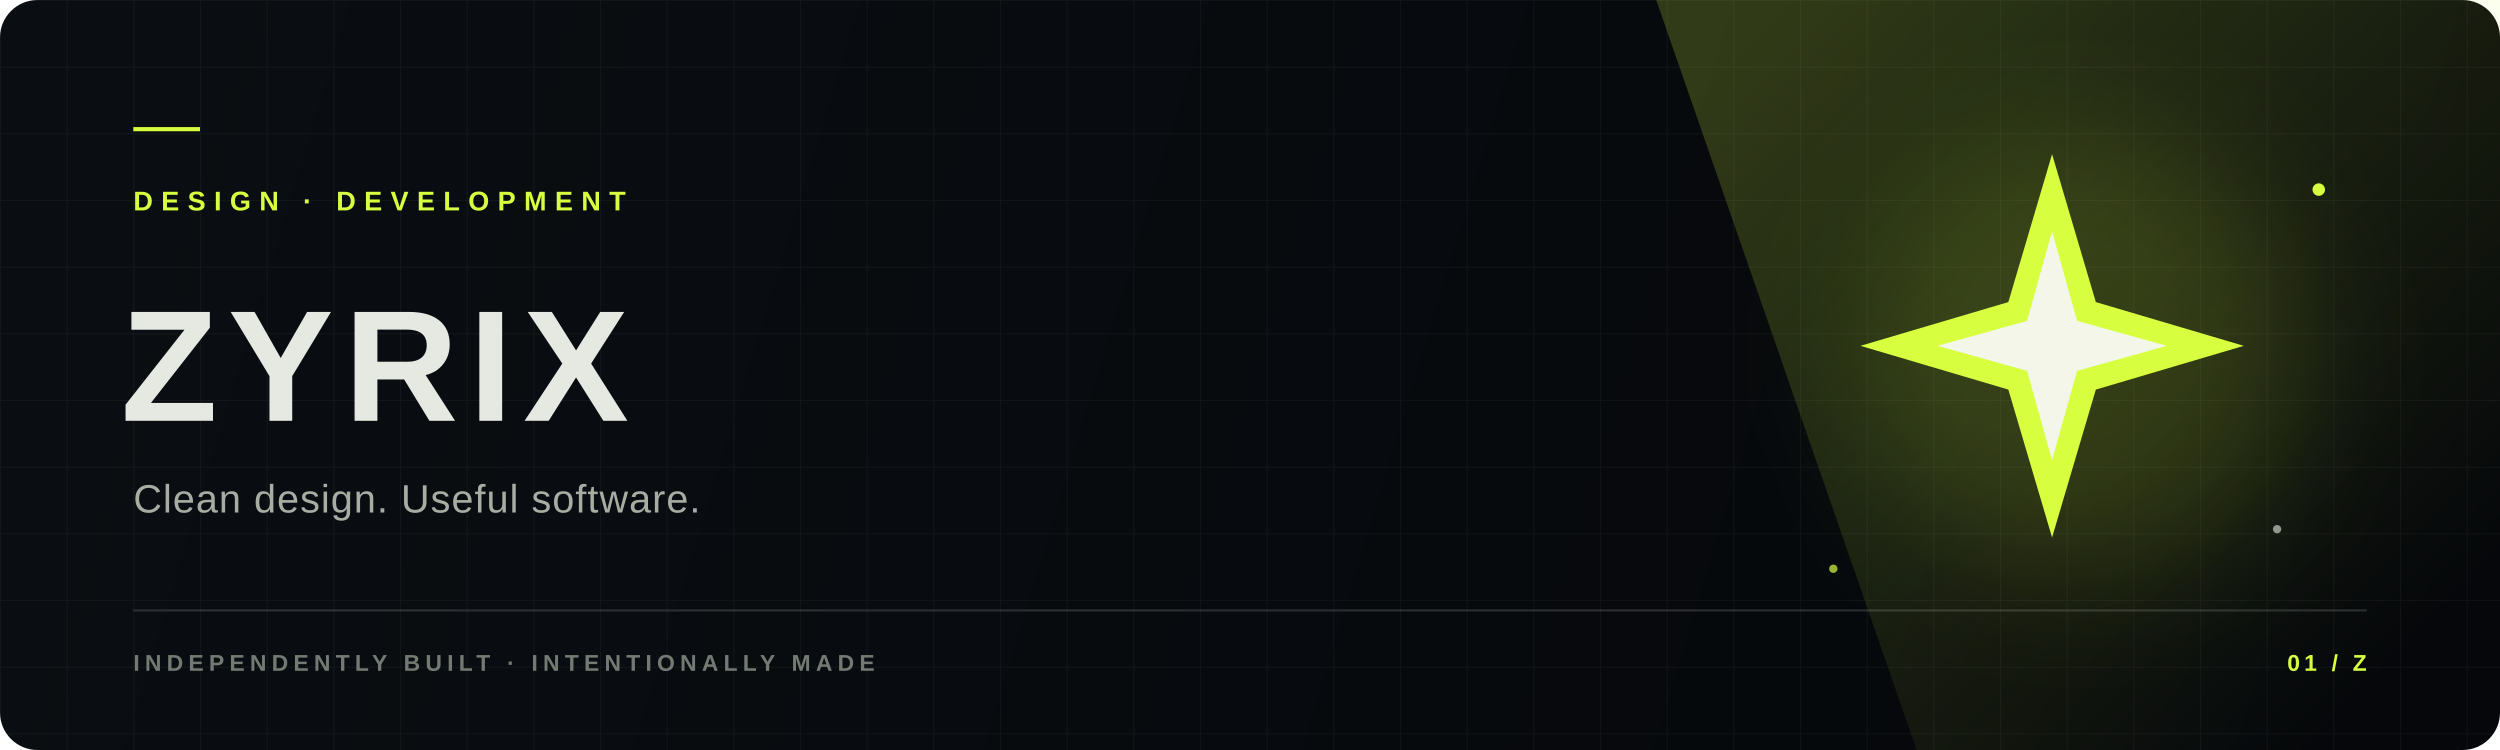
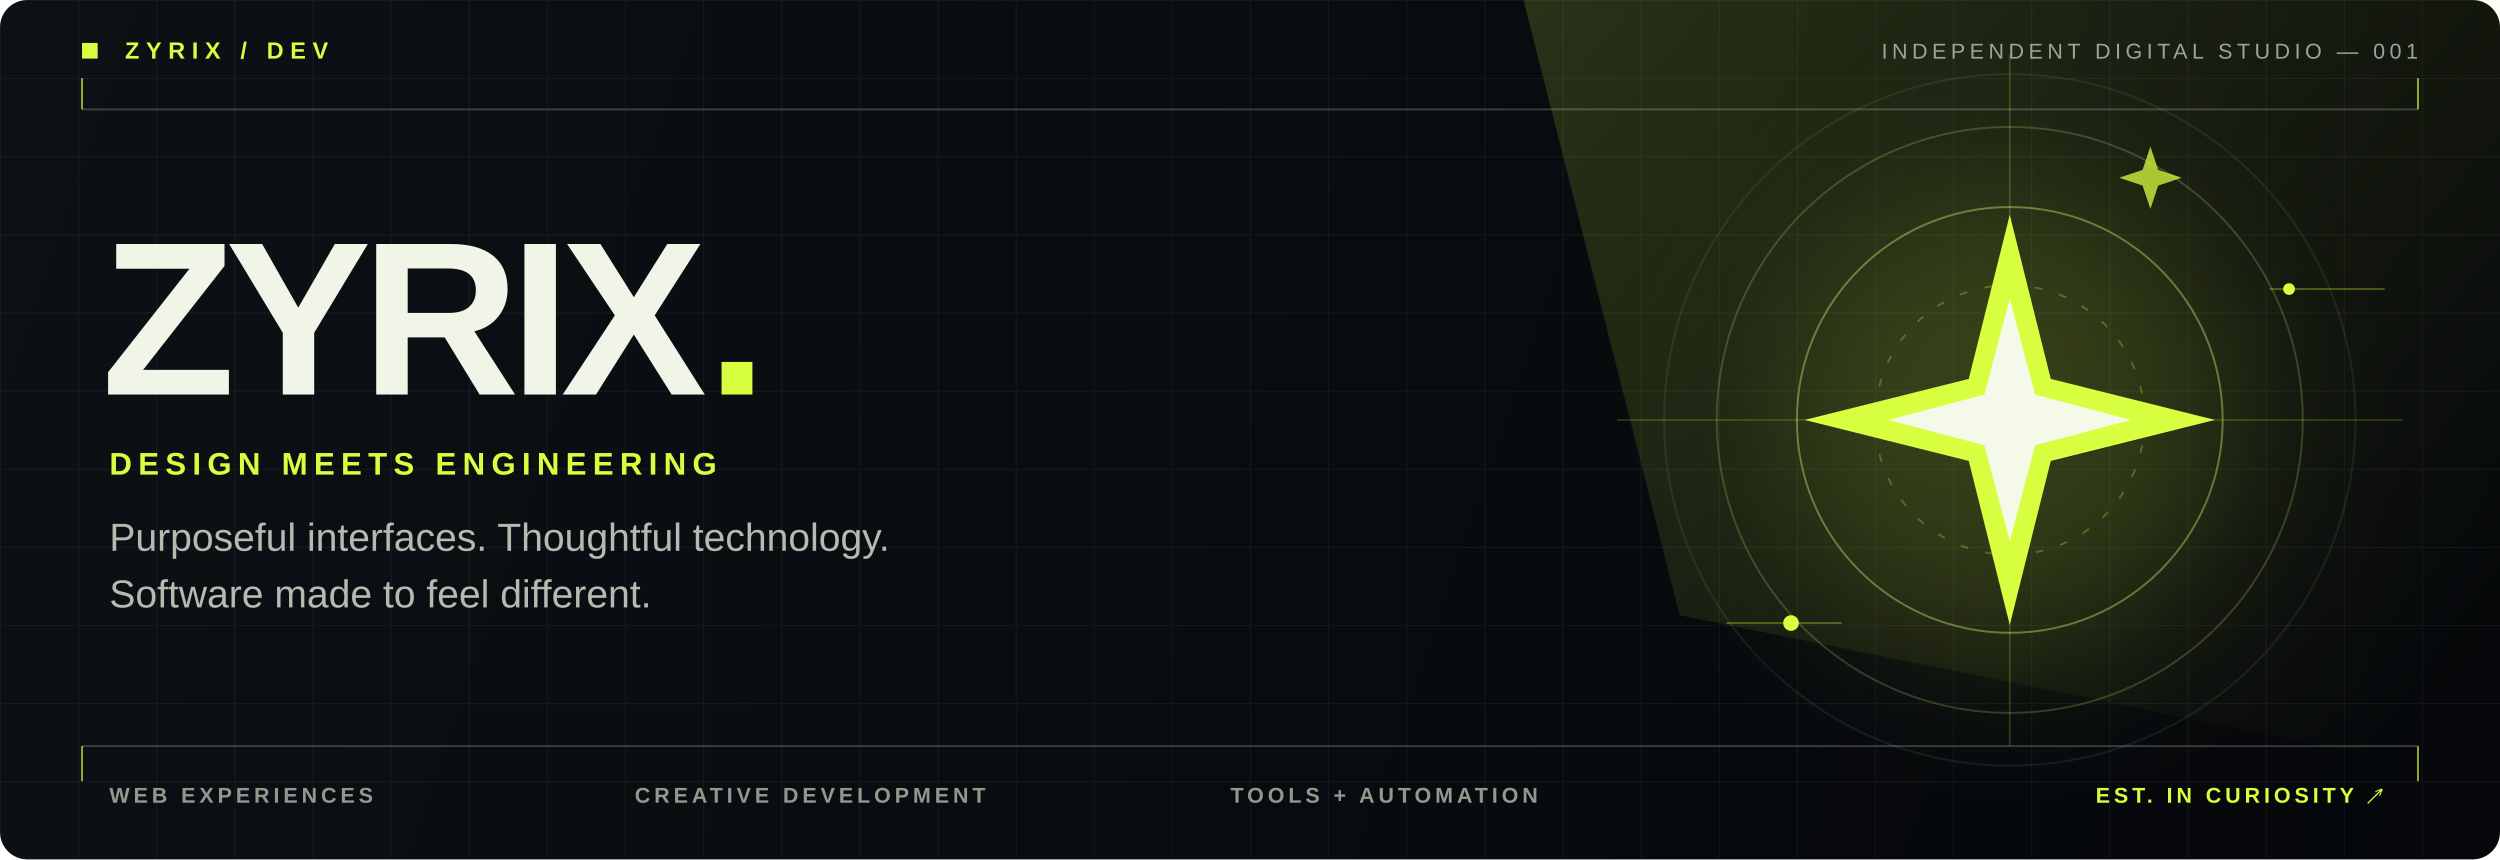
- <svg xmlns="http://www.w3.org/2000/svg" width="1200" height="360" viewBox="0 0 1200 360" fill="none">
+ <svg xmlns="http://www.w3.org/2000/svg" width="1280" height="440" viewBox="0 0 1280 440" fill="none" role="img" aria-labelledby="title desc">
  <defs>
-     <linearGradient id="bg" x1="40" y1="20" x2="1160" y2="360" gradientUnits="userSpaceOnUse">
-       <stop stop-color="#0A0E12" />
+     <linearGradient id="bg" x1="0" y1="0" x2="1280" y2="440" gradientUnits="userSpaceOnUse">
+       <stop stop-color="#0C1115" />
      <stop offset="1" stop-color="#05070A" />
    </linearGradient>
-     <linearGradient id="beam" x1="820" y1="36" x2="1130" y2="340" gradientUnits="userSpaceOnUse">
-       <stop stop-color="#D7FF3F" stop-opacity=".20" />
+     <linearGradient id="accent" x1="775" y1="0" x2="1240" y2="380" gradientUnits="userSpaceOnUse">
+       <stop stop-color="#D7FF3F" stop-opacity=".16" />
      <stop offset="1" stop-color="#D7FF3F" stop-opacity="0" />
    </linearGradient>
-     <pattern id="grid" width="32" height="32" patternUnits="userSpaceOnUse">
-       <path d="M32 0H0V32" stroke="#E6E9E2" stroke-opacity=".045" />
+     <pattern id="grid" width="40" height="40" patternUnits="userSpaceOnUse">
+       <path d="M40 0H0V40" stroke="#E6E9E2" stroke-opacity=".052" stroke-width="1" />
    </pattern>
-     <filter id="glow" x="780" y="20" width="400" height="360" color-interpolation-filters="sRGB" filterUnits="userSpaceOnUse">
-       <feGaussianBlur stdDeviation="30" />
+     <filter id="blur" x="-75%" y="-75%" width="250%" height="250%">
+       <feGaussianBlur stdDeviation="40" />
    </filter>
  </defs>
-   <rect width="1200" height="360" rx="18" fill="url(#bg)" />
-   <rect width="1200" height="360" rx="18" fill="url(#grid)" />
-   <path d="M795 0h405v360H920L795 0Z" fill="url(#beam)" />
-   <circle cx="1000" cy="170" r="105" fill="#D7FF3F" fill-opacity=".14" filter="url(#glow)" />
-   <path d="M985 74 1006 145 1077 166 1006 187 985 258 964 187 893 166 964 145 985 74Z" fill="#D7FF3F" />
-   <path d="M985 111 997 154 1040 166 997 178 985 221 973 178 930 166 973 154 985 111Z" fill="#F3F6E9" />
-   <circle cx="1113" cy="91" r="3" fill="#D7FF3F" />
-   <circle cx="1093" cy="254" r="2" fill="#E6E9E2" fill-opacity=".6" />
-   <circle cx="880" cy="273" r="2" fill="#D7FF3F" fill-opacity=".7" />
-   <path d="M64 62h32" stroke="#D7FF3F" stroke-width="2" />
-   <text x="64" y="101" fill="#D7FF3F" font-family="Arial, Helvetica, sans-serif" font-size="13" font-weight="700" letter-spacing="4">DESIGN · DEVELOPMENT</text>
-   <text x="58" y="202" fill="#E6E9E2" font-family="Arial, Helvetica, sans-serif" font-size="76" font-weight="700" letter-spacing="5">ZYRIX</text>
-   <text x="64" y="246" fill="#A7ADA3" font-family="Arial, Helvetica, sans-serif" font-size="19" letter-spacing=".5">Clean design. Useful software.</text>
-   <path d="M64 293H1136" stroke="#E6E9E2" stroke-opacity=".16" />
-   <text x="64" y="322" fill="#737A73" font-family="Arial, Helvetica, sans-serif" font-size="11" font-weight="600" letter-spacing="2.5">INDEPENDENTLY BUILT · INTENTIONALLY MADE</text>
-   <text x="1136" y="322" fill="#D7FF3F" text-anchor="end" font-family="Arial, Helvetica, sans-serif" font-size="11" font-weight="700" letter-spacing="2">01 / Z</text>
+   <rect width="1280" height="440" rx="14" fill="url(#bg)" />
+   <rect width="1280" height="440" rx="14" fill="url(#grid)" />
+   <path d="M780 0H1280V400L860 315Z" fill="url(#accent)" />
+   <path d="M42 56H1238M42 382H1238" stroke="#DCE5D4" stroke-opacity=".23" />
+   <path d="M42 56V40M1238 56V40M42 382V400M1238 382V400" stroke="#D7FF3F" stroke-opacity=".65" />
+   <rect x="42" y="22" width="8" height="8" fill="#D7FF3F" />
+   <text x="64" y="30" font-family="Arial,Helvetica,sans-serif" font-size="12" font-weight="700" letter-spacing="3.4" fill="#D7FF3F">ZYRIX / DEV</text>
+   <text x="1238" y="30" text-anchor="end" font-family="Arial,Helvetica,sans-serif" font-size="11" letter-spacing="2.3" fill="#9BA69A">INDEPENDENT DIGITAL STUDIO — 001</text>
+   <text x="52" y="202" font-family="Arial,Helvetica,sans-serif" font-size="112" font-weight="800" letter-spacing="-5" fill="#F0F5E7">ZYRIX<tspan fill="#D7FF3F">.</tspan>
+   </text>
+   <text x="56" y="243" font-family="Arial,Helvetica,sans-serif" font-size="16" letter-spacing="3.2" font-weight="700" fill="#D7FF3F">DESIGN MEETS ENGINEERING</text>
+   <text x="56" y="282" font-family="Arial,Helvetica,sans-serif" font-size="20" fill="#B3BCB0">Purposeful interfaces. Thoughtful technology.</text>
+   <text x="56" y="311" font-family="Arial,Helvetica,sans-serif" font-size="20" fill="#B3BCB0">Software made to feel different.</text>
+   <circle cx="1029" cy="215" r="118" fill="#D7FF3F" opacity=".16" filter="url(#blur)" />
+   <circle cx="1029" cy="215" r="150" stroke="#CBEA76" stroke-opacity=".21" stroke-width="1" />
+   <circle cx="1029" cy="215" r="109" stroke="#CBEA76" stroke-opacity=".42" stroke-width="1" />
+   <circle cx="1029" cy="215" r="69" stroke="#D7FF3F" stroke-opacity=".26" stroke-dasharray="4 9" />
+   <circle cx="1029" cy="215" r="177" stroke="#E5F6B8" stroke-opacity=".08" />
+   <path d="M828 215H1230M1029 28V382" stroke="#D7FF3F" stroke-opacity=".17" />
+   <path d="M1029 110 1050 194 1134 215 1050 236 1029 320 1008 236 924 215 1008 194Z" fill="#D7FF3F" />
+   <path d="M1029 153 1042 202 1091 215 1042 228 1029 277 1016 228 967 215 1016 202Z" fill="#F5F9E9" />
+   <path d="M1101 75 1105 87 1117 91 1105 95 1101 107 1097 95 1085 91 1097 87Z" fill="#D7FF3F" opacity=".75" />
+   <circle cx="917" cy="319" r="4" fill="#D7FF3F" />
+   <circle cx="1172" cy="148" r="3" fill="#D7FF3F" />
+   <path d="M884 319H943M1162 148H1221" stroke="#D7FF3F" stroke-opacity=".3" />
+   <text x="56" y="411" font-family="Arial,Helvetica,sans-serif" font-size="11" font-weight="700" letter-spacing="2" fill="#909A8C">WEB EXPERIENCES</text>
+   <text x="325" y="411" font-family="Arial,Helvetica,sans-serif" font-size="11" font-weight="700" letter-spacing="2" fill="#909A8C">CREATIVE DEVELOPMENT</text>
+   <text x="630" y="411" font-family="Arial,Helvetica,sans-serif" font-size="11" font-weight="700" letter-spacing="2" fill="#909A8C">TOOLS + AUTOMATION</text>
+   <text x="1220" y="411" text-anchor="end" font-family="Arial,Helvetica,sans-serif" font-size="11" font-weight="700" letter-spacing="2" fill="#D7FF3F">EST. IN CURIOSITY ↗</text>
</svg>
